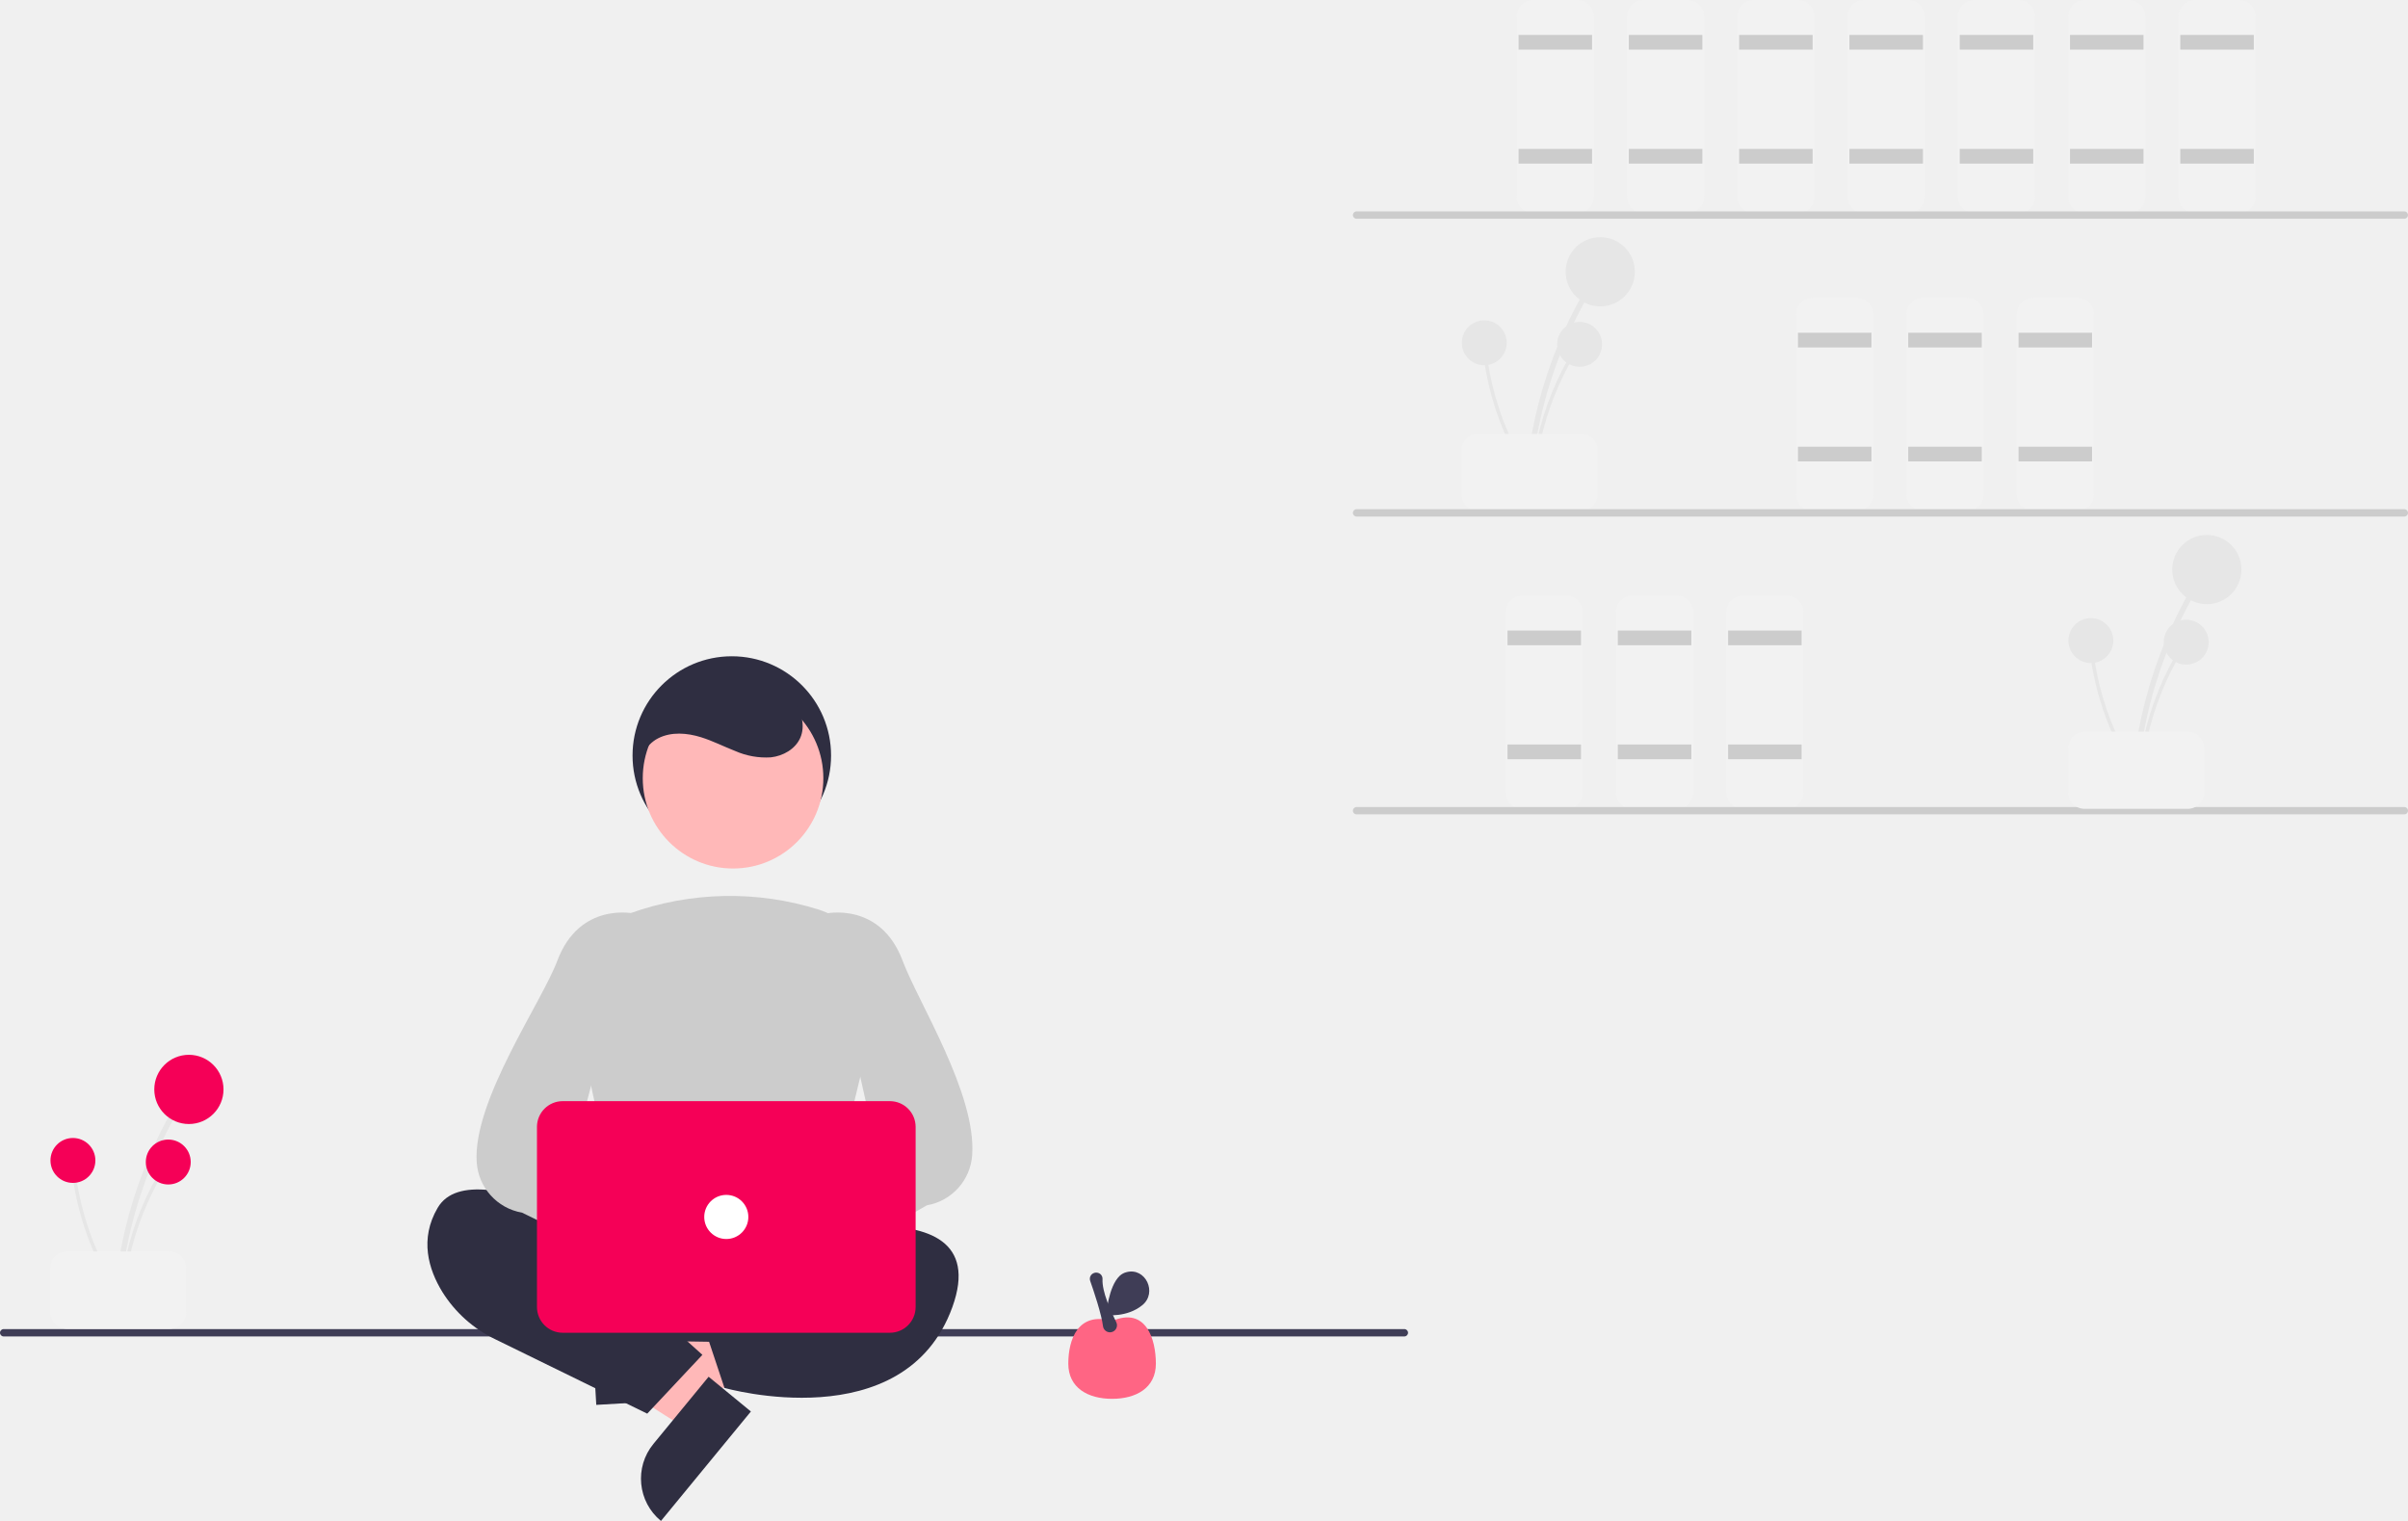
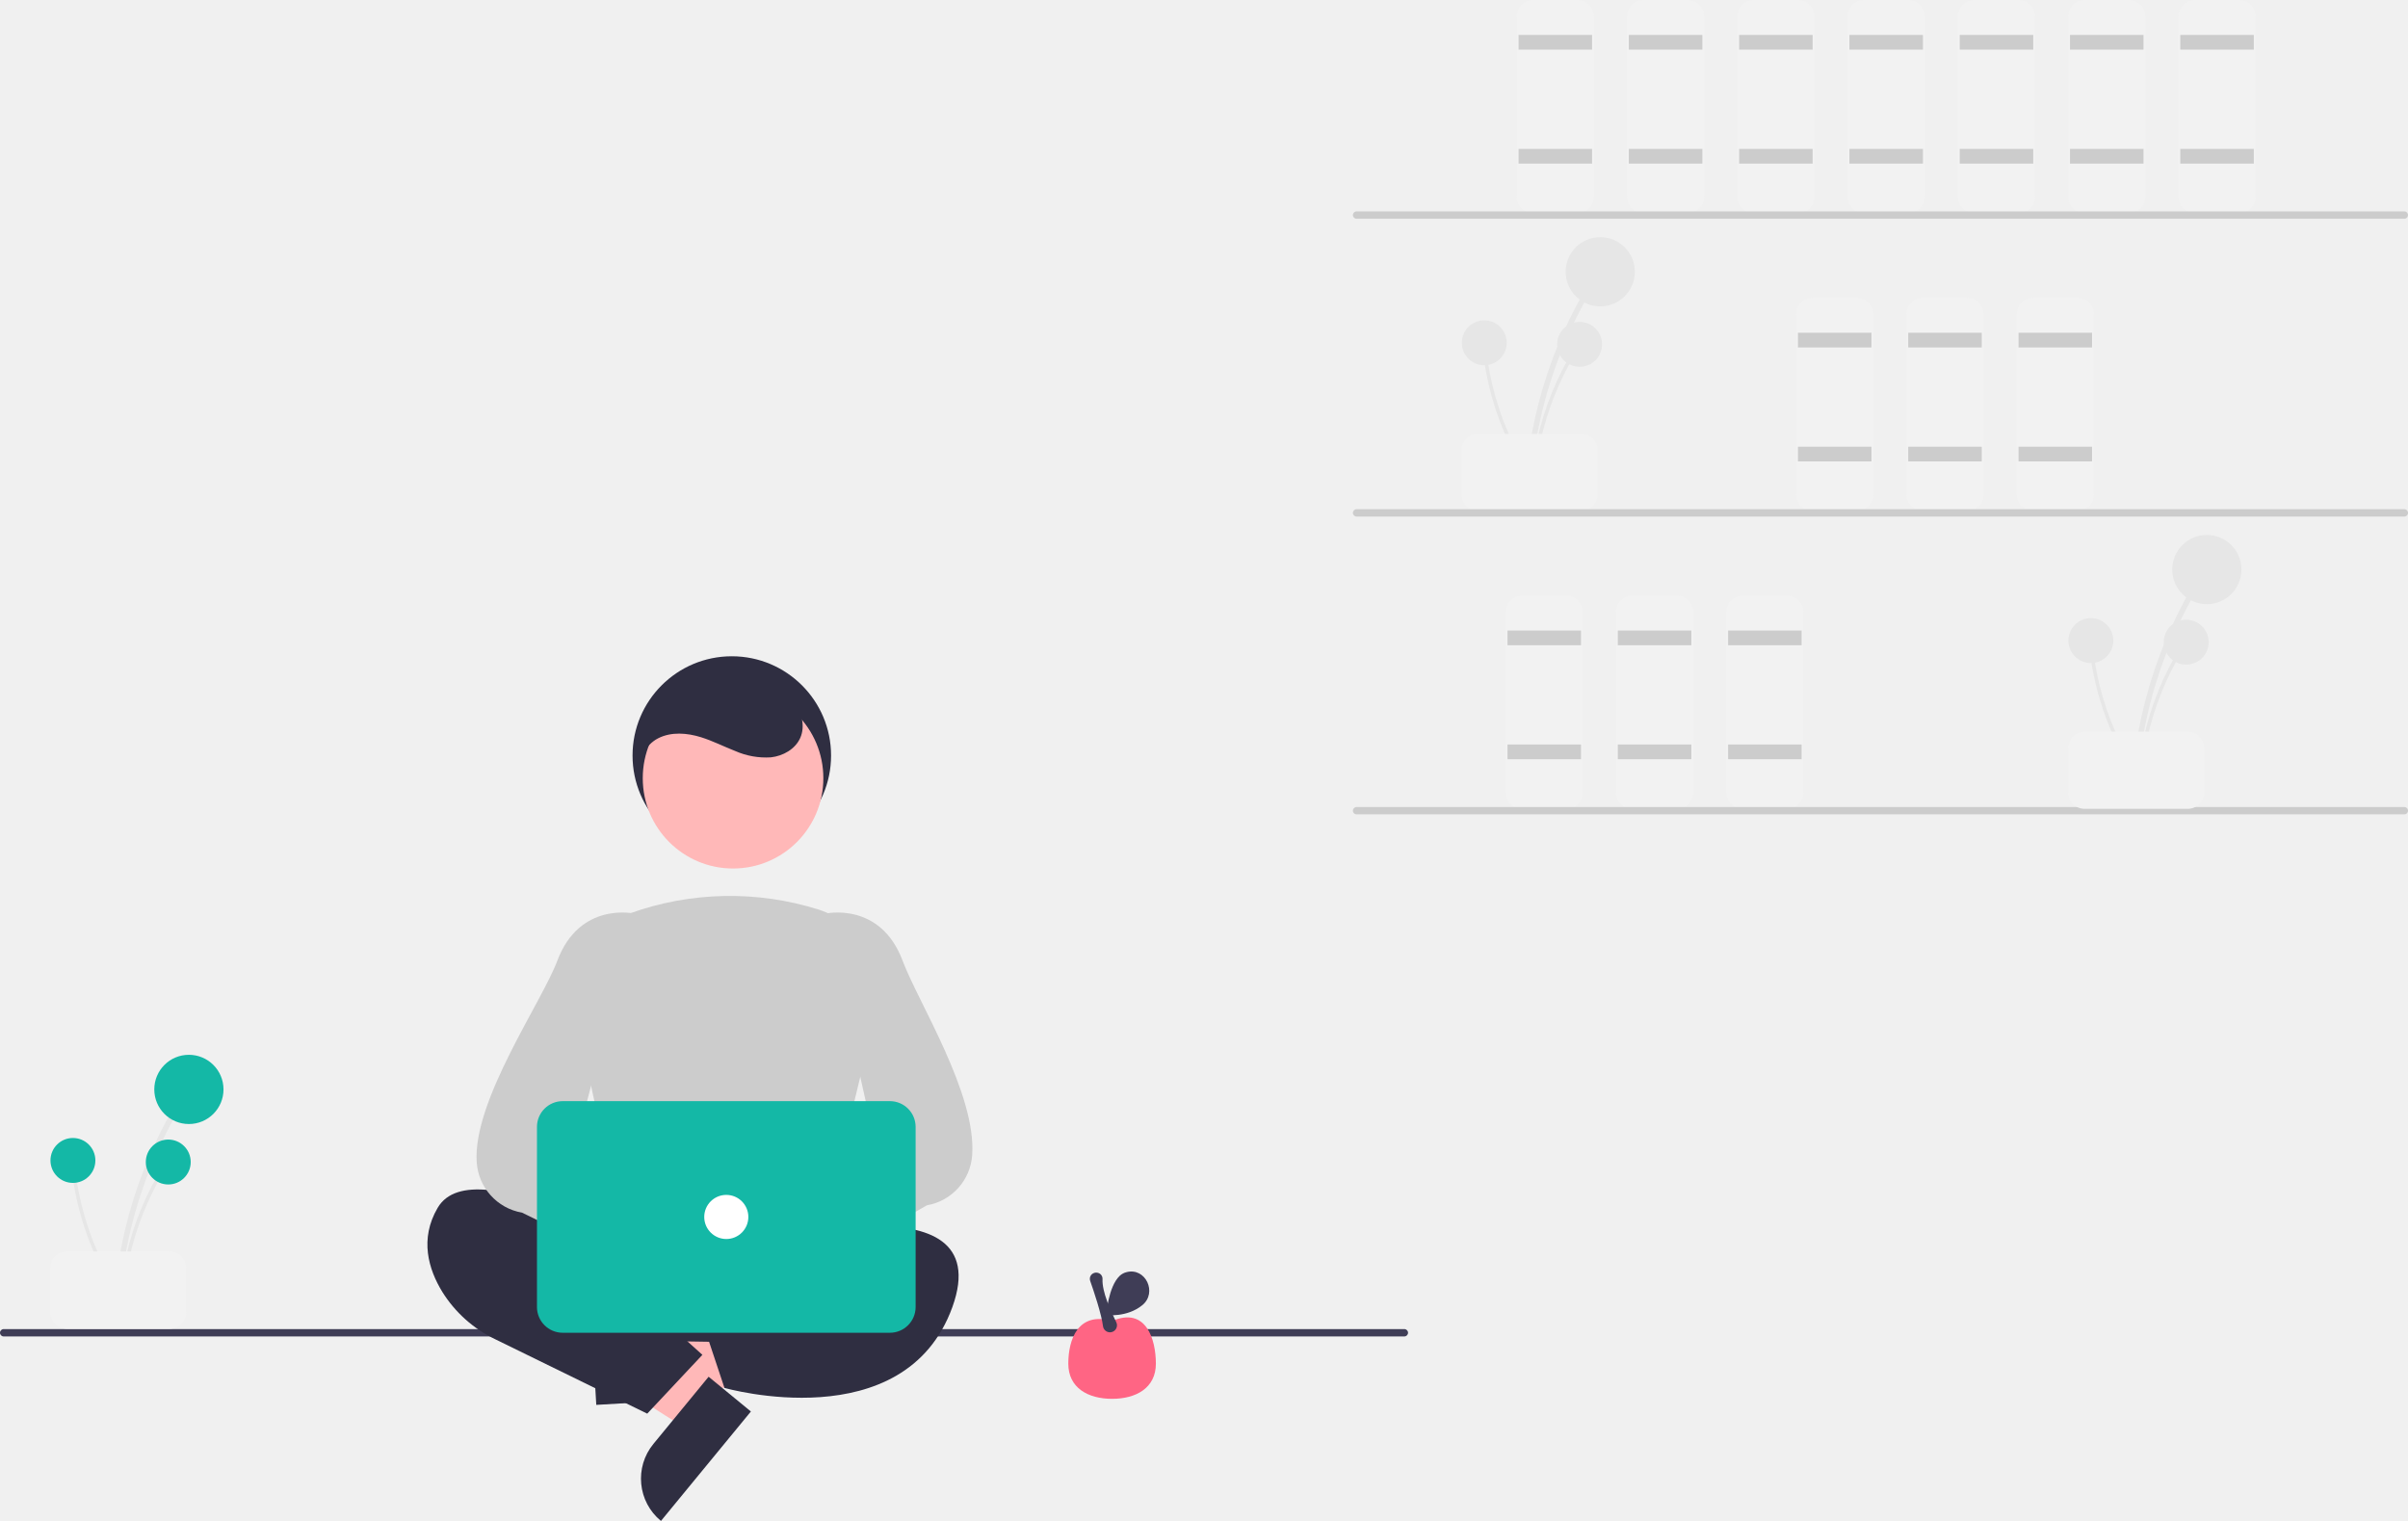
<svg xmlns="http://www.w3.org/2000/svg" data-name="Layer 1" width="655" height="413.68" viewBox="0 0 655 413.68">
  <path d="M689.063,372.583a122.041,122.041,0,0,1,10.101-38.517q2.28-5.092,5.018-9.961a.744.744,0,0,0-1.284-.75,123.729,123.729,0,0,0-13.768,37.982q-1.034,5.584-1.554,11.246c-.088.952,1.399.946,1.486,0Z" transform="translate(-272.5 -243.1602)" fill="#e6e6e6" />
  <circle cx="435.282" cy="73.914" r="9.414" fill="#e6e6e6" />
  <path d="M690.026,372.833a79.174,79.174,0,0,1,6.553-24.988q1.479-3.304,3.255-6.462a.483.483,0,0,0-.833-.487,80.268,80.268,0,0,0-8.932,24.641q-.671,3.622-1.008,7.296c-.057.618.908.614.964,0Z" transform="translate(-272.5 -243.1602)" fill="#e6e6e6" />
  <circle cx="429.67" cy="93.662" r="6.108" fill="#e6e6e6" />
  <path d="M688.809,372.257a79.174,79.174,0,0,1-10.202-23.733q-.866-3.515-1.408-7.097a.483.483,0,0,0-.956.128,80.268,80.268,0,0,0,8.113,24.922q1.699,3.269,3.693,6.373c.335.522,1.093-.074.76-.593Z" transform="translate(-272.5 -243.1602)" fill="#e6e6e6" />
  <circle cx="403.735" cy="93.233" r="6.108" fill="#e6e6e6" />
  <path d="M670.059,377.66v-12a4.505,4.505,0,0,1,4.5-4.5h28a4.505,4.505,0,0,1,4.5,4.5v12a4.505,4.505,0,0,1-4.5,4.5h-28A4.505,4.505,0,0,1,670.059,377.66Z" transform="translate(-272.5 -243.1602)" fill="#f2f2f2" style="isolation:isolate" />
  <path d="M701.559,301.16h-12a4.505,4.505,0,0,1-4.5-4.5v-49a4.505,4.505,0,0,1,4.5-4.5h12a4.505,4.505,0,0,1,4.5,4.5v49A4.505,4.505,0,0,1,701.559,301.16Z" transform="translate(-272.5 -243.1602)" fill="#f2f2f2" style="isolation:isolate" />
  <rect x="413.059" y="9.5" width="20" height="4" fill="#ccc" />
  <rect x="413.059" y="40.5" width="20" height="4" fill="#ccc" />
  <path d="M731.559,301.16h-12a4.505,4.505,0,0,1-4.5-4.5v-49a4.505,4.505,0,0,1,4.5-4.5h12a4.505,4.505,0,0,1,4.5,4.5v49A4.505,4.505,0,0,1,731.559,301.16Z" transform="translate(-272.5 -243.1602)" fill="#f2f2f2" style="isolation:isolate" />
  <rect x="443.059" y="9.5" width="20" height="4" fill="#ccc" />
  <rect x="443.059" y="40.5" width="20" height="4" fill="#ccc" />
  <path d="M761.559,301.16h-12a4.505,4.505,0,0,1-4.5-4.5v-49a4.505,4.505,0,0,1,4.5-4.5h12a4.505,4.505,0,0,1,4.5,4.5v49A4.505,4.505,0,0,1,761.559,301.16Z" transform="translate(-272.5 -243.1602)" fill="#f2f2f2" style="isolation:isolate" />
  <rect x="473.059" y="9.5" width="20" height="4" fill="#ccc" />
  <rect x="473.059" y="40.5" width="20" height="4" fill="#ccc" />
  <path d="M777.559,382.16h-12a4.505,4.505,0,0,1-4.5-4.5v-49a4.505,4.505,0,0,1,4.5-4.5h12a4.505,4.505,0,0,1,4.5,4.5v49A4.505,4.505,0,0,1,777.559,382.16Z" transform="translate(-272.5 -243.1602)" fill="#f2f2f2" style="isolation:isolate" />
  <rect x="489.059" y="90.5" width="20" height="4" fill="#ccc" />
  <rect x="489.059" y="121.5" width="20" height="4" fill="#ccc" />
  <path d="M807.559,382.16h-12a4.505,4.505,0,0,1-4.5-4.5v-49a4.505,4.505,0,0,1,4.5-4.5h12a4.505,4.505,0,0,1,4.5,4.5v49A4.505,4.505,0,0,1,807.559,382.16Z" transform="translate(-272.5 -243.1602)" fill="#f2f2f2" style="isolation:isolate" />
  <rect x="519.059" y="90.5" width="20" height="4" fill="#ccc" />
  <rect x="519.059" y="121.5" width="20" height="4" fill="#ccc" />
  <path d="M837.559,382.16h-12a4.505,4.505,0,0,1-4.5-4.5v-49a4.505,4.505,0,0,1,4.5-4.5h12a4.505,4.505,0,0,1,4.5,4.5v49A4.505,4.505,0,0,1,837.559,382.16Z" transform="translate(-272.5 -243.1602)" fill="#f2f2f2" style="isolation:isolate" />
  <rect x="549.059" y="90.5" width="20" height="4" fill="#ccc" />
  <rect x="549.059" y="121.5" width="20" height="4" fill="#ccc" />
  <path d="M698.559,463.16h-12a4.505,4.505,0,0,1-4.5-4.5v-49a4.505,4.505,0,0,1,4.5-4.5h12a4.505,4.505,0,0,1,4.5,4.5v49A4.505,4.505,0,0,1,698.559,463.16Z" transform="translate(-272.5 -243.1602)" fill="#f2f2f2" style="isolation:isolate" />
  <rect x="410.059" y="171.5" width="20" height="4" fill="#ccc" />
  <rect x="410.059" y="202.5" width="20" height="4" fill="#ccc" />
  <path d="M728.559,463.16h-12a4.505,4.505,0,0,1-4.5-4.5v-49a4.505,4.505,0,0,1,4.5-4.5h12a4.505,4.505,0,0,1,4.5,4.5v49A4.505,4.505,0,0,1,728.559,463.16Z" transform="translate(-272.5 -243.1602)" fill="#f2f2f2" style="isolation:isolate" />
  <rect x="440.059" y="171.5" width="20" height="4" fill="#ccc" />
  <rect x="440.059" y="202.5" width="20" height="4" fill="#ccc" />
  <path d="M758.559,463.16h-12a4.505,4.505,0,0,1-4.5-4.5v-49a4.505,4.505,0,0,1,4.5-4.5h12a4.505,4.505,0,0,1,4.5,4.5v49A4.505,4.505,0,0,1,758.559,463.16Z" transform="translate(-272.5 -243.1602)" fill="#f2f2f2" style="isolation:isolate" />
  <rect x="470.059" y="171.5" width="20" height="4" fill="#ccc" />
  <rect x="470.059" y="202.5" width="20" height="4" fill="#ccc" />
  <path d="M791.559,301.16h-12a4.505,4.505,0,0,1-4.5-4.5v-49a4.505,4.505,0,0,1,4.5-4.5h12a4.505,4.505,0,0,1,4.5,4.5v49A4.505,4.505,0,0,1,791.559,301.16Z" transform="translate(-272.5 -243.1602)" fill="#f2f2f2" style="isolation:isolate" />
  <rect x="503.059" y="9.5" width="20" height="4" fill="#ccc" />
  <rect x="503.059" y="40.5" width="20" height="4" fill="#ccc" />
  <path d="M821.559,301.16h-12a4.505,4.505,0,0,1-4.5-4.5v-49a4.505,4.505,0,0,1,4.5-4.5h12a4.505,4.505,0,0,1,4.5,4.5v49A4.505,4.505,0,0,1,821.559,301.16Z" transform="translate(-272.5 -243.1602)" fill="#f2f2f2" style="isolation:isolate" />
  <rect x="533.059" y="9.5" width="20" height="4" fill="#ccc" />
  <rect x="533.059" y="40.5" width="20" height="4" fill="#ccc" />
  <path d="M851.559,301.16h-12a4.505,4.505,0,0,1-4.5-4.5v-49a4.505,4.505,0,0,1,4.5-4.5h12a4.505,4.505,0,0,1,4.5,4.5v49A4.505,4.505,0,0,1,851.559,301.16Z" transform="translate(-272.5 -243.1602)" fill="#f2f2f2" style="isolation:isolate" />
  <rect x="563.059" y="9.5" width="20" height="4" fill="#ccc" />
  <rect x="563.059" y="40.5" width="20" height="4" fill="#ccc" />
  <path d="M881.559,301.16h-12a4.505,4.505,0,0,1-4.5-4.5v-49a4.505,4.505,0,0,1,4.5-4.5h12a4.505,4.505,0,0,1,4.5,4.5v49A4.505,4.505,0,0,1,881.559,301.16Z" transform="translate(-272.5 -243.1602)" fill="#f2f2f2" style="isolation:isolate" />
  <rect x="593.059" y="9.5" width="20" height="4" fill="#ccc" />
  <rect x="593.059" y="40.5" width="20" height="4" fill="#ccc" />
  <path d="M926.5,302.66h-285a1,1,0,0,1,0-2h285a1,1,0,0,1,0,2Z" transform="translate(-272.5 -243.1602)" fill="#ccc" />
  <path d="M926.5,383.66h-285a1,1,0,0,1,0-2h285a1,1,0,0,1,0,2Z" transform="translate(-272.5 -243.1602)" fill="#ccc" />
  <path d="M926.5,464.66h-285a1,1,0,0,1,0-2h285a1,1,0,0,1,0,2Z" transform="translate(-272.5 -243.1602)" fill="#ccc" />
  <path d="M854.063,453.583a122.041,122.041,0,0,1,10.101-38.517q2.28-5.092,5.018-9.961a.744.744,0,0,0-1.284-.75,123.729,123.729,0,0,0-13.768,37.982q-1.034,5.584-1.554,11.246c-.088.952,1.399.946,1.486,0Z" transform="translate(-272.5 -243.1602)" fill="#e6e6e6" />
  <circle cx="600.282" cy="154.914" r="9.414" fill="#e6e6e6" />
  <path d="M855.026,453.833a79.174,79.174,0,0,1,6.553-24.988q1.479-3.304,3.255-6.462a.483.483,0,0,0-.833-.487,80.268,80.268,0,0,0-8.932,24.641q-.671,3.622-1.008,7.296c-.057.618.908.614.964,0Z" transform="translate(-272.5 -243.1602)" fill="#e6e6e6" />
  <circle cx="594.67" cy="174.662" r="6.108" fill="#e6e6e6" />
  <path d="M853.809,453.257a79.174,79.174,0,0,1-10.202-23.733q-.866-3.515-1.408-7.097a.483.483,0,0,0-.956.128,80.268,80.268,0,0,0,8.113,24.922q1.699,3.269,3.693,6.373c.335.522,1.093-.074.76-.593Z" transform="translate(-272.5 -243.1602)" fill="#e6e6e6" />
  <circle cx="568.735" cy="174.233" r="6.108" fill="#e6e6e6" />
  <path d="M835.059,458.66v-12a4.505,4.505,0,0,1,4.5-4.5h28a4.505,4.505,0,0,1,4.5,4.5v12a4.505,4.505,0,0,1-4.5,4.5h-28A4.505,4.505,0,0,1,835.059,458.66Z" transform="translate(-272.5 -243.1602)" fill="#f2f2f2" style="isolation:isolate" />
  <path d="M654.5,606.66h-381a1,1,0,0,1,0-2h381a1,1,0,0,1,0,2Z" transform="translate(-272.5 -243.1602)" fill="#3f3d56" />
  <circle cx="199.059" cy="205.5" r="27" fill="#2f2e41" />
  <polygon points="173.405 378.826 172.69 366.588 219.556 358.003 220.612 376.067 173.405 378.826" fill="#ffb8b8" />
  <path d="M436.622,598.163h23.644a0,0,0,0,1,0,0v14.887a0,0,0,0,1,0,0H421.735a0,0,0,0,1,0,0v0A14.887,14.887,0,0,1,436.622,598.163Z" transform="translate(747.3404 -113.1422) rotate(86.65462)" fill="#2f2e41" />
  <polygon points="193.789 378.714 186.004 388.185 145.768 362.666 157.257 348.688 193.789 378.714" fill="#ffb8b8" />
  <path d="M454.39,629.787h23.644a0,0,0,0,1,0,0v14.887a0,0,0,0,1,0,0H439.503a0,0,0,0,1,0,0v0A14.887,14.887,0,0,1,454.39,629.787Z" transform="translate(-597.3196 343.8614) rotate(-50.58212)" fill="#2f2e41" />
  <path d="M443.887,577.83l-5.32,25.079a4,4,0,0,0,3.848,4.83l52.298.844a4,4,0,0,0,4.004-4.695l-4.575-25.922a4,4,0,0,0-3.939-3.305H447.8A4,4,0,0,0,443.887,577.83Z" transform="translate(-272.5 -243.1602)" fill="#2f2e41" />
  <path d="M452.559,586.66s-51-32-61-15c-5,8.5-2.5,16.75,1.25,22.875a34.631,34.631,0,0,0,14.402,12.891l41.347,20.234,15-16-10-9Z" transform="translate(-272.5 -243.1602)" fill="#2f2e41" />
  <path d="M478.559,581.66s66-19,53,17-62,22-62,22l-5-15,17-12Z" transform="translate(-272.5 -243.1602)" fill="#2f2e41" />
  <circle cx="199.398" cy="211.665" r="24.561" fill="#ffb8b8" />
  <path d="M473.185,585.629a131.994,131.994,0,0,1-30.257-3.986l-.292-.08-13.706-63.045a23.225,23.225,0,0,1,14.933-26.943,80.46,80.46,0,0,1,51.3-1.024h0a23.47,23.47,0,0,1,15.635,27.765l-15.308,63.195-.216.103C488.911,584.626,480.956,585.629,473.185,585.629Z" transform="translate(-272.5 -243.1602)" fill="#ccc" />
  <path d="M454.774,590.527a10.056,10.056,0,0,1,14.475-5.312l26.987-23.425,2.442,18.408-26.001,19.422a10.11,10.11,0,0,1-17.902-9.094Z" transform="translate(-272.5 -243.1602)" fill="#ffb8b8" />
  <path d="M480.512,595.636a4.534,4.534,0,0,1-1.296-.19,4.453,4.453,0,0,1-2.962-2.816l-3.257-9.229a4.472,4.472,0,0,1,1.302-4.902l36.769-22.074L496.573,491.763l.369-.089c.15-.037,15-3.417,21.086,12.811,4.261,11.365,20.031,36.077,18.919,52.776a14.885,14.885,0,0,1-12.322,13.728l-41.388,23.713A4.456,4.456,0,0,1,480.512,595.636Z" transform="translate(-272.5 -243.1602)" fill="#ccc" />
  <path d="M484.636,588.333a10.056,10.056,0,0,0-14.475-5.312l-26.986-23.425-2.442,18.408,26.001,19.422a10.11,10.11,0,0,0,17.902-9.094Z" transform="translate(-272.5 -243.1602)" fill="#ffb8b8" />
  <path d="M461.606,595.636a4.456,4.456,0,0,1-2.724-.935l-44.388-21.713a14.885,14.885,0,0,1-12.322-13.728c-1.113-16.699,17.657-43.411,21.919-54.776,6.085-16.228,20.936-12.849,21.086-12.811l.369.089L428.051,558.424l39.769,20.074a4.472,4.472,0,0,1,1.302,4.902l-3.257,9.229a4.453,4.453,0,0,1-2.962,2.816A4.535,4.535,0,0,1,461.606,595.636Z" transform="translate(-272.5 -243.1602)" fill="#ccc" />
-   <path d="M514.559,605.66h-89a7.008,7.008,0,0,1-7-7v-49a7.008,7.008,0,0,1,7-7h89a7.008,7.008,0,0,1,7,7v49A7.008,7.008,0,0,1,514.559,605.66Z" transform="translate(-272.5 -243.1602)" fill="#f50057" />
+   <path d="M514.559,605.66h-89a7.008,7.008,0,0,1-7-7v-49a7.008,7.008,0,0,1,7-7h89a7.008,7.008,0,0,1,7,7v49A7.008,7.008,0,0,1,514.559,605.66Z" transform="translate(-272.5 -243.1602)" fill="#14b8a6" />
  <circle cx="197.559" cy="331" r="6" fill="#fff" />
  <path d="M447.091,453.826c-1.456-3.692.933-8.092,4.476-9.881s7.818-1.448,11.608-.27c3.185.991,6.17,2.526,9.277,3.738a20.762,20.762,0,0,0,9.753,1.737c3.314-.374,6.613-2.233,7.969-5.28,1.406-3.159.45-7.013-1.715-9.709a18.799,18.799,0,0,0-8.612-5.535c-7.308-2.574-15.748-2.65-22.532,1.093s-11.394,11.71-9.992,19.33" transform="translate(-272.5 -243.1602)" fill="#2f2e41" />
  <path d="M305.162,594.979A122.042,122.042,0,0,1,315.263,556.461q2.28-5.092,5.018-9.961a.744.744,0,0,0-1.284-.75,123.728,123.728,0,0,0-13.768,37.982q-1.034,5.584-1.554,11.246c-.088.952,1.399.946,1.486,0Z" transform="translate(-272.5 -243.1602)" fill="#e6e6e6" />
-   <circle cx="51.381" cy="296.31" r="9.414" fill="#f50057" />
+   <circle cx="51.381" cy="296.31" r="9.414" fill="#14b8a6" />
  <path d="M306.125,595.229a79.174,79.174,0,0,1,6.553-24.988q1.479-3.304,3.255-6.462a.483.483,0,0,0-.833-.487,80.269,80.269,0,0,0-8.932,24.641q-.671,3.622-1.008,7.296c-.057.618.908.614.964,0Z" transform="translate(-272.5 -243.1602)" fill="#e6e6e6" />
-   <circle cx="45.769" cy="316.058" r="6.108" fill="#f50057" />
+   <circle cx="45.769" cy="316.058" r="6.108" fill="#14b8a6" />
  <path d="M304.908,594.652a79.174,79.174,0,0,1-10.202-23.733q-.866-3.515-1.408-7.097a.483.483,0,0,0-.956.128,80.268,80.268,0,0,0,8.113,24.922q1.699,3.269,3.693,6.373c.335.522,1.093-.074.76-.593Z" transform="translate(-272.5 -243.1602)" fill="#e6e6e6" />
-   <circle cx="19.835" cy="315.629" r="6.108" fill="#f50057" />
+   <circle cx="19.835" cy="315.629" r="6.108" fill="#14b8a6" />
  <path d="M286.159,600.056v-12a4.505,4.505,0,0,1,4.5-4.5h28a4.505,4.505,0,0,1,4.5,4.5v12a4.505,4.505,0,0,1-4.5,4.5h-28A4.505,4.505,0,0,1,286.159,600.056Z" transform="translate(-272.5 -243.1602)" fill="#f2f2f2" style="isolation:isolate" />
  <path d="M586.909,614.061c0,6.577-5.332,9.567-11.909,9.567s-11.909-2.99-11.909-9.567S565.738,599.81,575,602.456C584.262,598.487,586.909,607.484,586.909,614.061Z" transform="translate(-272.5 -243.1602)" fill="#ff6584" />
  <path d="M574.42,605.537a1.904,1.904,0,0,1-1.891-1.659c-.394-3.281-2.568-9.708-3.484-12.318l-0-.001a1.703,1.703,0,0,1,.22-1.566,1.787,1.787,0,0,1,2.663-.192,1.705,1.705,0,0,1,.468,1.276c-.179,3.351,2.263,8.765,3.735,11.694a1.908,1.908,0,0,1-1.51,2.756A1.763,1.763,0,0,1,574.42,605.537Z" transform="translate(-272.5 -243.1602)" fill="#3f3d56" />
  <path d="M583.232,598.146c4.134-3.383.891-10.308-4.283-8.978a4.178,4.178,0,0,0-1.864.994c-3.174,2.998-3.666,10.669-3.666,10.669S579.024,601.59,583.232,598.146Z" transform="translate(-272.5 -243.1602)" fill="#3f3d56" />
</svg>
